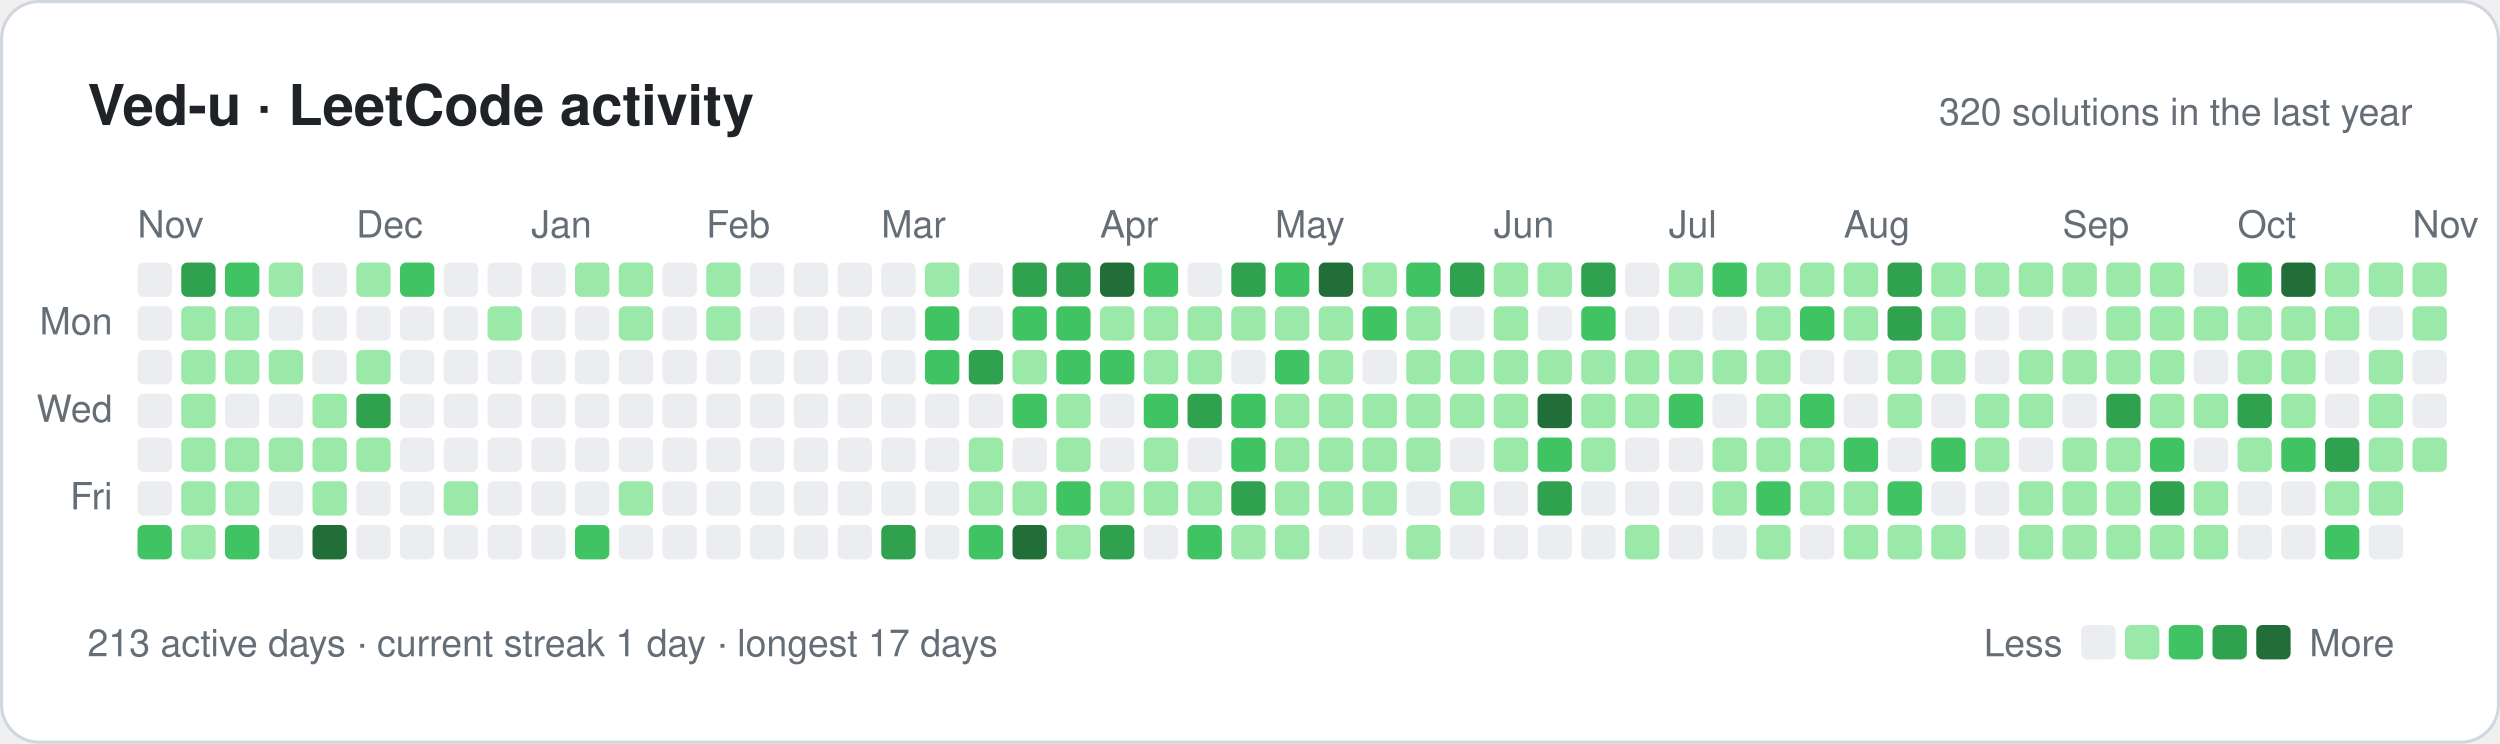
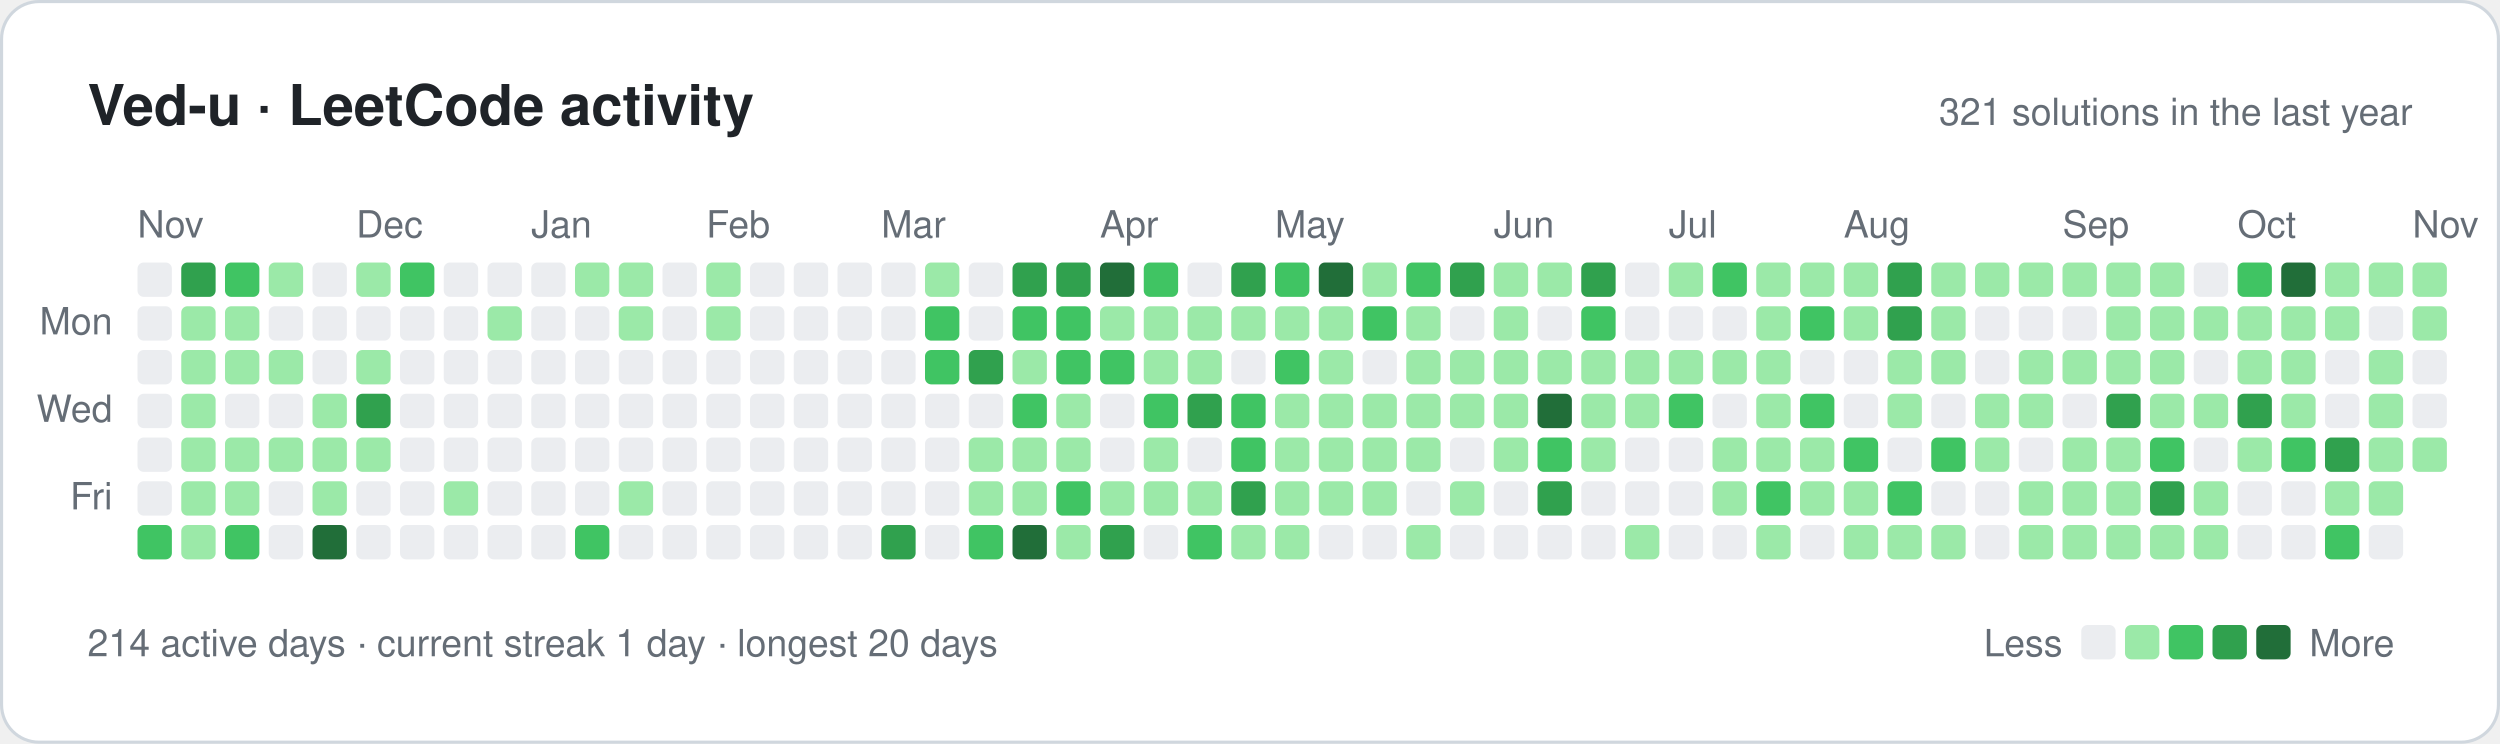
<svg xmlns="http://www.w3.org/2000/svg" width="800" height="238" viewBox="0 0 800 238" font-family="-apple-system,BlinkMacSystemFont,'Segoe UI',Helvetica,Arial,sans-serif" role="img" aria-labelledby="t">
  <style>
.bg{fill:#ffffff;stroke:#d0d7de}.title{fill:#1f2328;font-size:18px;font-weight:600}.muted{fill:#656d76;font-size:12px}
.label{fill:#1f2328;font-size:13px;font-weight:600}.value{fill:#1f2328;font-size:22px;font-weight:700}.value-sm{fill:#1f2328;font-size:14px;font-weight:700}
.total{fill:#1f2328;font-size:30px;font-weight:700}.track{fill:#eaeef2}.ring-track{stroke:#eaeef2}.divider{stroke:#d0d7de}.grid{stroke:#d0d7de;fill:none}
@media (prefers-color-scheme: dark){.bg{fill:#0d1117;stroke:#30363d}.title,.label,.value,.value-sm,.total{fill:#e6edf3}.muted{fill:#8b949e}.track{fill:#21262d}.ring-track{stroke:#21262d}.divider{stroke:#30363d}.grid{stroke:#30363d}}
@keyframes ls-fade{from{opacity:0;transform:translateY(6px)}to{opacity:1;transform:none}}
@keyframes ls-grow{from{transform:scaleX(0)}to{transform:scaleX(1)}}
@keyframes ls-pop{from{opacity:0;transform:scale(.2)}to{opacity:1;transform:scale(1)}}
@keyframes ls-pulse{0%,100%{opacity:1}50%{opacity:.3}}
.fade{animation:ls-fade .6s ease-out both}
.grow{transform-box:fill-box;transform-origin:left center;animation:ls-grow .9s cubic-bezier(.2,.7,.3,1) both}
.pulse{animation:ls-pulse 1.8s ease-in-out infinite}
.d1{animation-delay:0.12s}
.d2{animation-delay:0.24s}
.d3{animation-delay:0.36s}
.d4{animation-delay:0.48s}
.d5{animation-delay:0.60s}
.d6{animation-delay:0.72s}
.d7{animation-delay:0.84s}
.d8{animation-delay:0.96s}
@media (prefers-reduced-motion: reduce){*{animation:none!important}}
.h0{fill:#ebedf0}.h1{fill:#9be9a8}.h2{fill:#40c463}.h3{fill:#30a14e}.h4{fill:#216e39}
@media (prefers-color-scheme: dark){.h0{fill:#161b22}.h1{fill:#0e4429}.h2{fill:#006d32}.h3{fill:#26a641}.h4{fill:#39d353}}
</style>
  <rect x="0.5" y="0.5" width="799" height="237" rx="12" class="bg" />
  <g class="fade">
    <text x="28" y="40" class="title">Ved-u · LeetCode activity</text>
-     <text x="772" y="40" class="muted" text-anchor="end">320 solutions in the last year</text>
+     <text x="772" y="40" class="muted" text-anchor="end">321 solutions in the last year</text>
  </g>
  <text x="44" y="76" class="muted" font-size="11">Nov</text>
  <text x="114" y="76" class="muted" font-size="11">Dec</text>
  <text x="170" y="76" class="muted" font-size="11">Jan</text>
  <text x="226" y="76" class="muted" font-size="11">Feb</text>
  <text x="282" y="76" class="muted" font-size="11">Mar</text>
  <text x="352" y="76" class="muted" font-size="11">Apr</text>
  <text x="408" y="76" class="muted" font-size="11">May</text>
  <text x="478" y="76" class="muted" font-size="11">Jun</text>
  <text x="534" y="76" class="muted" font-size="11">Jul</text>
  <text x="590" y="76" class="muted" font-size="11">Aug</text>
  <text x="660" y="76" class="muted" font-size="11">Sep</text>
  <text x="716" y="76" class="muted" font-size="11">Oct</text>
  <text x="772" y="76" class="muted" font-size="11">Nov</text>
  <text x="36" y="107" class="muted" font-size="10" text-anchor="end">Mon</text>
  <text x="36" y="135" class="muted" font-size="10" text-anchor="end">Wed</text>
  <text x="36" y="163" class="muted" font-size="10" text-anchor="end">Fri</text>
  <g class="fade d1">
    <rect x="44" y="84" width="11" height="11" rx="2" class="h0" />
    <rect x="44" y="98" width="11" height="11" rx="2" class="h0" />
    <rect x="44" y="112" width="11" height="11" rx="2" class="h0" />
    <rect x="44" y="126" width="11" height="11" rx="2" class="h0" />
    <rect x="44" y="140" width="11" height="11" rx="2" class="h0" />
    <rect x="44" y="154" width="11" height="11" rx="2" class="h0" />
    <rect x="44" y="168" width="11" height="11" rx="2" class="h2" />
    <rect x="58" y="84" width="11" height="11" rx="2" class="h3" />
    <rect x="58" y="98" width="11" height="11" rx="2" class="h1" />
    <rect x="58" y="112" width="11" height="11" rx="2" class="h1" />
    <rect x="58" y="126" width="11" height="11" rx="2" class="h1" />
    <rect x="58" y="140" width="11" height="11" rx="2" class="h1" />
    <rect x="58" y="154" width="11" height="11" rx="2" class="h1" />
    <rect x="58" y="168" width="11" height="11" rx="2" class="h1" />
    <rect x="72" y="84" width="11" height="11" rx="2" class="h2" />
    <rect x="72" y="98" width="11" height="11" rx="2" class="h1" />
    <rect x="72" y="112" width="11" height="11" rx="2" class="h1" />
    <rect x="72" y="126" width="11" height="11" rx="2" class="h0" />
    <rect x="72" y="140" width="11" height="11" rx="2" class="h1" />
    <rect x="72" y="154" width="11" height="11" rx="2" class="h1" />
    <rect x="72" y="168" width="11" height="11" rx="2" class="h2" />
    <rect x="86" y="84" width="11" height="11" rx="2" class="h1" />
    <rect x="86" y="98" width="11" height="11" rx="2" class="h0" />
    <rect x="86" y="112" width="11" height="11" rx="2" class="h1" />
    <rect x="86" y="126" width="11" height="11" rx="2" class="h0" />
    <rect x="86" y="140" width="11" height="11" rx="2" class="h1" />
    <rect x="86" y="154" width="11" height="11" rx="2" class="h0" />
    <rect x="86" y="168" width="11" height="11" rx="2" class="h0" />
    <rect x="100" y="84" width="11" height="11" rx="2" class="h0" />
    <rect x="100" y="98" width="11" height="11" rx="2" class="h0" />
    <rect x="100" y="112" width="11" height="11" rx="2" class="h0" />
    <rect x="100" y="126" width="11" height="11" rx="2" class="h1" />
    <rect x="100" y="140" width="11" height="11" rx="2" class="h1" />
    <rect x="100" y="154" width="11" height="11" rx="2" class="h1" />
    <rect x="100" y="168" width="11" height="11" rx="2" class="h4" />
    <rect x="114" y="84" width="11" height="11" rx="2" class="h1" />
    <rect x="114" y="98" width="11" height="11" rx="2" class="h0" />
    <rect x="114" y="112" width="11" height="11" rx="2" class="h1" />
    <rect x="114" y="126" width="11" height="11" rx="2" class="h3" />
    <rect x="114" y="140" width="11" height="11" rx="2" class="h1" />
    <rect x="114" y="154" width="11" height="11" rx="2" class="h0" />
    <rect x="114" y="168" width="11" height="11" rx="2" class="h0" />
    <rect x="128" y="84" width="11" height="11" rx="2" class="h2" />
    <rect x="128" y="98" width="11" height="11" rx="2" class="h0" />
    <rect x="128" y="112" width="11" height="11" rx="2" class="h0" />
    <rect x="128" y="126" width="11" height="11" rx="2" class="h0" />
    <rect x="128" y="140" width="11" height="11" rx="2" class="h0" />
    <rect x="128" y="154" width="11" height="11" rx="2" class="h0" />
    <rect x="128" y="168" width="11" height="11" rx="2" class="h0" />
    <rect x="142" y="84" width="11" height="11" rx="2" class="h0" />
    <rect x="142" y="98" width="11" height="11" rx="2" class="h0" />
    <rect x="142" y="112" width="11" height="11" rx="2" class="h0" />
    <rect x="142" y="126" width="11" height="11" rx="2" class="h0" />
    <rect x="142" y="140" width="11" height="11" rx="2" class="h0" />
    <rect x="142" y="154" width="11" height="11" rx="2" class="h1" />
    <rect x="142" y="168" width="11" height="11" rx="2" class="h0" />
    <rect x="156" y="84" width="11" height="11" rx="2" class="h0" />
    <rect x="156" y="98" width="11" height="11" rx="2" class="h1" />
    <rect x="156" y="112" width="11" height="11" rx="2" class="h0" />
    <rect x="156" y="126" width="11" height="11" rx="2" class="h0" />
    <rect x="156" y="140" width="11" height="11" rx="2" class="h0" />
    <rect x="156" y="154" width="11" height="11" rx="2" class="h0" />
    <rect x="156" y="168" width="11" height="11" rx="2" class="h0" />
    <rect x="170" y="84" width="11" height="11" rx="2" class="h0" />
    <rect x="170" y="98" width="11" height="11" rx="2" class="h0" />
    <rect x="170" y="112" width="11" height="11" rx="2" class="h0" />
    <rect x="170" y="126" width="11" height="11" rx="2" class="h0" />
    <rect x="170" y="140" width="11" height="11" rx="2" class="h0" />
    <rect x="170" y="154" width="11" height="11" rx="2" class="h0" />
    <rect x="170" y="168" width="11" height="11" rx="2" class="h0" />
    <rect x="184" y="84" width="11" height="11" rx="2" class="h1" />
    <rect x="184" y="98" width="11" height="11" rx="2" class="h0" />
    <rect x="184" y="112" width="11" height="11" rx="2" class="h0" />
    <rect x="184" y="126" width="11" height="11" rx="2" class="h0" />
    <rect x="184" y="140" width="11" height="11" rx="2" class="h0" />
    <rect x="184" y="154" width="11" height="11" rx="2" class="h0" />
    <rect x="184" y="168" width="11" height="11" rx="2" class="h2" />
    <rect x="198" y="84" width="11" height="11" rx="2" class="h1" />
    <rect x="198" y="98" width="11" height="11" rx="2" class="h1" />
    <rect x="198" y="112" width="11" height="11" rx="2" class="h0" />
    <rect x="198" y="126" width="11" height="11" rx="2" class="h0" />
    <rect x="198" y="140" width="11" height="11" rx="2" class="h0" />
    <rect x="198" y="154" width="11" height="11" rx="2" class="h1" />
    <rect x="198" y="168" width="11" height="11" rx="2" class="h0" />
    <rect x="212" y="84" width="11" height="11" rx="2" class="h0" />
    <rect x="212" y="98" width="11" height="11" rx="2" class="h0" />
    <rect x="212" y="112" width="11" height="11" rx="2" class="h0" />
    <rect x="212" y="126" width="11" height="11" rx="2" class="h0" />
    <rect x="212" y="140" width="11" height="11" rx="2" class="h0" />
    <rect x="212" y="154" width="11" height="11" rx="2" class="h0" />
    <rect x="212" y="168" width="11" height="11" rx="2" class="h0" />
    <rect x="226" y="84" width="11" height="11" rx="2" class="h1" />
    <rect x="226" y="98" width="11" height="11" rx="2" class="h1" />
    <rect x="226" y="112" width="11" height="11" rx="2" class="h0" />
    <rect x="226" y="126" width="11" height="11" rx="2" class="h0" />
    <rect x="226" y="140" width="11" height="11" rx="2" class="h0" />
    <rect x="226" y="154" width="11" height="11" rx="2" class="h0" />
    <rect x="226" y="168" width="11" height="11" rx="2" class="h0" />
    <rect x="240" y="84" width="11" height="11" rx="2" class="h0" />
    <rect x="240" y="98" width="11" height="11" rx="2" class="h0" />
    <rect x="240" y="112" width="11" height="11" rx="2" class="h0" />
    <rect x="240" y="126" width="11" height="11" rx="2" class="h0" />
    <rect x="240" y="140" width="11" height="11" rx="2" class="h0" />
    <rect x="240" y="154" width="11" height="11" rx="2" class="h0" />
    <rect x="240" y="168" width="11" height="11" rx="2" class="h0" />
    <rect x="254" y="84" width="11" height="11" rx="2" class="h0" />
    <rect x="254" y="98" width="11" height="11" rx="2" class="h0" />
    <rect x="254" y="112" width="11" height="11" rx="2" class="h0" />
    <rect x="254" y="126" width="11" height="11" rx="2" class="h0" />
    <rect x="254" y="140" width="11" height="11" rx="2" class="h0" />
    <rect x="254" y="154" width="11" height="11" rx="2" class="h0" />
    <rect x="254" y="168" width="11" height="11" rx="2" class="h0" />
    <rect x="268" y="84" width="11" height="11" rx="2" class="h0" />
    <rect x="268" y="98" width="11" height="11" rx="2" class="h0" />
    <rect x="268" y="112" width="11" height="11" rx="2" class="h0" />
    <rect x="268" y="126" width="11" height="11" rx="2" class="h0" />
    <rect x="268" y="140" width="11" height="11" rx="2" class="h0" />
    <rect x="268" y="154" width="11" height="11" rx="2" class="h0" />
    <rect x="268" y="168" width="11" height="11" rx="2" class="h0" />
    <rect x="282" y="84" width="11" height="11" rx="2" class="h0" />
    <rect x="282" y="98" width="11" height="11" rx="2" class="h0" />
    <rect x="282" y="112" width="11" height="11" rx="2" class="h0" />
    <rect x="282" y="126" width="11" height="11" rx="2" class="h0" />
    <rect x="282" y="140" width="11" height="11" rx="2" class="h0" />
    <rect x="282" y="154" width="11" height="11" rx="2" class="h0" />
    <rect x="282" y="168" width="11" height="11" rx="2" class="h3" />
    <rect x="296" y="84" width="11" height="11" rx="2" class="h1" />
    <rect x="296" y="98" width="11" height="11" rx="2" class="h2" />
    <rect x="296" y="112" width="11" height="11" rx="2" class="h2" />
    <rect x="296" y="126" width="11" height="11" rx="2" class="h0" />
    <rect x="296" y="140" width="11" height="11" rx="2" class="h0" />
    <rect x="296" y="154" width="11" height="11" rx="2" class="h0" />
    <rect x="296" y="168" width="11" height="11" rx="2" class="h0" />
    <rect x="310" y="84" width="11" height="11" rx="2" class="h0" />
    <rect x="310" y="98" width="11" height="11" rx="2" class="h0" />
    <rect x="310" y="112" width="11" height="11" rx="2" class="h3" />
    <rect x="310" y="126" width="11" height="11" rx="2" class="h0" />
    <rect x="310" y="140" width="11" height="11" rx="2" class="h1" />
    <rect x="310" y="154" width="11" height="11" rx="2" class="h1" />
    <rect x="310" y="168" width="11" height="11" rx="2" class="h2" />
    <rect x="324" y="84" width="11" height="11" rx="2" class="h3" />
    <rect x="324" y="98" width="11" height="11" rx="2" class="h2" />
    <rect x="324" y="112" width="11" height="11" rx="2" class="h1" />
    <rect x="324" y="126" width="11" height="11" rx="2" class="h2" />
-     <rect x="324" y="140" width="11" height="11" rx="2" class="h0" />
+     <rect x="324" y="140" width="11" height="11" rx="2" class="h1" />
    <rect x="324" y="154" width="11" height="11" rx="2" class="h1" />
    <rect x="324" y="168" width="11" height="11" rx="2" class="h4" />
    <rect x="338" y="84" width="11" height="11" rx="2" class="h3" />
    <rect x="338" y="98" width="11" height="11" rx="2" class="h2" />
    <rect x="338" y="112" width="11" height="11" rx="2" class="h2" />
    <rect x="338" y="126" width="11" height="11" rx="2" class="h1" />
    <rect x="338" y="140" width="11" height="11" rx="2" class="h1" />
    <rect x="338" y="154" width="11" height="11" rx="2" class="h2" />
    <rect x="338" y="168" width="11" height="11" rx="2" class="h1" />
    <rect x="352" y="84" width="11" height="11" rx="2" class="h4" />
    <rect x="352" y="98" width="11" height="11" rx="2" class="h1" />
    <rect x="352" y="112" width="11" height="11" rx="2" class="h2" />
    <rect x="352" y="126" width="11" height="11" rx="2" class="h0" />
    <rect x="352" y="140" width="11" height="11" rx="2" class="h0" />
    <rect x="352" y="154" width="11" height="11" rx="2" class="h1" />
    <rect x="352" y="168" width="11" height="11" rx="2" class="h3" />
    <rect x="366" y="84" width="11" height="11" rx="2" class="h2" />
    <rect x="366" y="98" width="11" height="11" rx="2" class="h1" />
    <rect x="366" y="112" width="11" height="11" rx="2" class="h1" />
    <rect x="366" y="126" width="11" height="11" rx="2" class="h2" />
    <rect x="366" y="140" width="11" height="11" rx="2" class="h1" />
    <rect x="366" y="154" width="11" height="11" rx="2" class="h1" />
    <rect x="366" y="168" width="11" height="11" rx="2" class="h0" />
    <rect x="380" y="84" width="11" height="11" rx="2" class="h0" />
    <rect x="380" y="98" width="11" height="11" rx="2" class="h1" />
    <rect x="380" y="112" width="11" height="11" rx="2" class="h1" />
    <rect x="380" y="126" width="11" height="11" rx="2" class="h3" />
    <rect x="380" y="140" width="11" height="11" rx="2" class="h0" />
    <rect x="380" y="154" width="11" height="11" rx="2" class="h1" />
    <rect x="380" y="168" width="11" height="11" rx="2" class="h2" />
    <rect x="394" y="84" width="11" height="11" rx="2" class="h3" />
    <rect x="394" y="98" width="11" height="11" rx="2" class="h1" />
    <rect x="394" y="112" width="11" height="11" rx="2" class="h0" />
    <rect x="394" y="126" width="11" height="11" rx="2" class="h2" />
    <rect x="394" y="140" width="11" height="11" rx="2" class="h2" />
    <rect x="394" y="154" width="11" height="11" rx="2" class="h3" />
    <rect x="394" y="168" width="11" height="11" rx="2" class="h1" />
    <rect x="408" y="84" width="11" height="11" rx="2" class="h2" />
    <rect x="408" y="98" width="11" height="11" rx="2" class="h1" />
    <rect x="408" y="112" width="11" height="11" rx="2" class="h2" />
    <rect x="408" y="126" width="11" height="11" rx="2" class="h1" />
    <rect x="408" y="140" width="11" height="11" rx="2" class="h1" />
    <rect x="408" y="154" width="11" height="11" rx="2" class="h1" />
    <rect x="408" y="168" width="11" height="11" rx="2" class="h1" />
    <rect x="422" y="84" width="11" height="11" rx="2" class="h4" />
    <rect x="422" y="98" width="11" height="11" rx="2" class="h1" />
    <rect x="422" y="112" width="11" height="11" rx="2" class="h1" />
    <rect x="422" y="126" width="11" height="11" rx="2" class="h1" />
    <rect x="422" y="140" width="11" height="11" rx="2" class="h1" />
    <rect x="422" y="154" width="11" height="11" rx="2" class="h1" />
    <rect x="422" y="168" width="11" height="11" rx="2" class="h0" />
    <rect x="436" y="84" width="11" height="11" rx="2" class="h1" />
    <rect x="436" y="98" width="11" height="11" rx="2" class="h2" />
    <rect x="436" y="112" width="11" height="11" rx="2" class="h0" />
    <rect x="436" y="126" width="11" height="11" rx="2" class="h1" />
    <rect x="436" y="140" width="11" height="11" rx="2" class="h1" />
    <rect x="436" y="154" width="11" height="11" rx="2" class="h1" />
    <rect x="436" y="168" width="11" height="11" rx="2" class="h0" />
    <rect x="450" y="84" width="11" height="11" rx="2" class="h2" />
    <rect x="450" y="98" width="11" height="11" rx="2" class="h1" />
    <rect x="450" y="112" width="11" height="11" rx="2" class="h1" />
    <rect x="450" y="126" width="11" height="11" rx="2" class="h1" />
    <rect x="450" y="140" width="11" height="11" rx="2" class="h1" />
    <rect x="450" y="154" width="11" height="11" rx="2" class="h0" />
    <rect x="450" y="168" width="11" height="11" rx="2" class="h1" />
    <rect x="464" y="84" width="11" height="11" rx="2" class="h3" />
    <rect x="464" y="98" width="11" height="11" rx="2" class="h0" />
    <rect x="464" y="112" width="11" height="11" rx="2" class="h1" />
    <rect x="464" y="126" width="11" height="11" rx="2" class="h1" />
    <rect x="464" y="140" width="11" height="11" rx="2" class="h0" />
    <rect x="464" y="154" width="11" height="11" rx="2" class="h1" />
    <rect x="464" y="168" width="11" height="11" rx="2" class="h0" />
    <rect x="478" y="84" width="11" height="11" rx="2" class="h1" />
    <rect x="478" y="98" width="11" height="11" rx="2" class="h1" />
    <rect x="478" y="112" width="11" height="11" rx="2" class="h1" />
    <rect x="478" y="126" width="11" height="11" rx="2" class="h1" />
    <rect x="478" y="140" width="11" height="11" rx="2" class="h1" />
    <rect x="478" y="154" width="11" height="11" rx="2" class="h0" />
    <rect x="478" y="168" width="11" height="11" rx="2" class="h0" />
    <rect x="492" y="84" width="11" height="11" rx="2" class="h1" />
    <rect x="492" y="98" width="11" height="11" rx="2" class="h0" />
    <rect x="492" y="112" width="11" height="11" rx="2" class="h1" />
    <rect x="492" y="126" width="11" height="11" rx="2" class="h4" />
    <rect x="492" y="140" width="11" height="11" rx="2" class="h2" />
    <rect x="492" y="154" width="11" height="11" rx="2" class="h3" />
    <rect x="492" y="168" width="11" height="11" rx="2" class="h0" />
    <rect x="506" y="84" width="11" height="11" rx="2" class="h3" />
    <rect x="506" y="98" width="11" height="11" rx="2" class="h2" />
    <rect x="506" y="112" width="11" height="11" rx="2" class="h1" />
    <rect x="506" y="126" width="11" height="11" rx="2" class="h1" />
    <rect x="506" y="140" width="11" height="11" rx="2" class="h1" />
    <rect x="506" y="154" width="11" height="11" rx="2" class="h0" />
    <rect x="506" y="168" width="11" height="11" rx="2" class="h0" />
    <rect x="520" y="84" width="11" height="11" rx="2" class="h0" />
    <rect x="520" y="98" width="11" height="11" rx="2" class="h0" />
    <rect x="520" y="112" width="11" height="11" rx="2" class="h1" />
    <rect x="520" y="126" width="11" height="11" rx="2" class="h1" />
    <rect x="520" y="140" width="11" height="11" rx="2" class="h0" />
    <rect x="520" y="154" width="11" height="11" rx="2" class="h0" />
    <rect x="520" y="168" width="11" height="11" rx="2" class="h1" />
    <rect x="534" y="84" width="11" height="11" rx="2" class="h1" />
    <rect x="534" y="98" width="11" height="11" rx="2" class="h0" />
    <rect x="534" y="112" width="11" height="11" rx="2" class="h1" />
    <rect x="534" y="126" width="11" height="11" rx="2" class="h2" />
    <rect x="534" y="140" width="11" height="11" rx="2" class="h0" />
    <rect x="534" y="154" width="11" height="11" rx="2" class="h0" />
    <rect x="534" y="168" width="11" height="11" rx="2" class="h0" />
    <rect x="548" y="84" width="11" height="11" rx="2" class="h2" />
    <rect x="548" y="98" width="11" height="11" rx="2" class="h0" />
    <rect x="548" y="112" width="11" height="11" rx="2" class="h1" />
    <rect x="548" y="126" width="11" height="11" rx="2" class="h0" />
    <rect x="548" y="140" width="11" height="11" rx="2" class="h1" />
    <rect x="548" y="154" width="11" height="11" rx="2" class="h1" />
    <rect x="548" y="168" width="11" height="11" rx="2" class="h0" />
    <rect x="562" y="84" width="11" height="11" rx="2" class="h1" />
    <rect x="562" y="98" width="11" height="11" rx="2" class="h1" />
    <rect x="562" y="112" width="11" height="11" rx="2" class="h1" />
    <rect x="562" y="126" width="11" height="11" rx="2" class="h1" />
    <rect x="562" y="140" width="11" height="11" rx="2" class="h1" />
    <rect x="562" y="154" width="11" height="11" rx="2" class="h2" />
    <rect x="562" y="168" width="11" height="11" rx="2" class="h1" />
    <rect x="576" y="84" width="11" height="11" rx="2" class="h1" />
    <rect x="576" y="98" width="11" height="11" rx="2" class="h2" />
    <rect x="576" y="112" width="11" height="11" rx="2" class="h0" />
    <rect x="576" y="126" width="11" height="11" rx="2" class="h2" />
    <rect x="576" y="140" width="11" height="11" rx="2" class="h1" />
    <rect x="576" y="154" width="11" height="11" rx="2" class="h1" />
    <rect x="576" y="168" width="11" height="11" rx="2" class="h0" />
    <rect x="590" y="84" width="11" height="11" rx="2" class="h1" />
    <rect x="590" y="98" width="11" height="11" rx="2" class="h1" />
    <rect x="590" y="112" width="11" height="11" rx="2" class="h0" />
    <rect x="590" y="126" width="11" height="11" rx="2" class="h0" />
    <rect x="590" y="140" width="11" height="11" rx="2" class="h2" />
    <rect x="590" y="154" width="11" height="11" rx="2" class="h1" />
    <rect x="590" y="168" width="11" height="11" rx="2" class="h1" />
    <rect x="604" y="84" width="11" height="11" rx="2" class="h3" />
    <rect x="604" y="98" width="11" height="11" rx="2" class="h3" />
    <rect x="604" y="112" width="11" height="11" rx="2" class="h1" />
    <rect x="604" y="126" width="11" height="11" rx="2" class="h1" />
    <rect x="604" y="140" width="11" height="11" rx="2" class="h0" />
    <rect x="604" y="154" width="11" height="11" rx="2" class="h2" />
    <rect x="604" y="168" width="11" height="11" rx="2" class="h1" />
    <rect x="618" y="84" width="11" height="11" rx="2" class="h1" />
    <rect x="618" y="98" width="11" height="11" rx="2" class="h1" />
    <rect x="618" y="112" width="11" height="11" rx="2" class="h1" />
    <rect x="618" y="126" width="11" height="11" rx="2" class="h0" />
    <rect x="618" y="140" width="11" height="11" rx="2" class="h2" />
    <rect x="618" y="154" width="11" height="11" rx="2" class="h0" />
    <rect x="618" y="168" width="11" height="11" rx="2" class="h1" />
    <rect x="632" y="84" width="11" height="11" rx="2" class="h1" />
    <rect x="632" y="98" width="11" height="11" rx="2" class="h0" />
    <rect x="632" y="112" width="11" height="11" rx="2" class="h0" />
    <rect x="632" y="126" width="11" height="11" rx="2" class="h1" />
    <rect x="632" y="140" width="11" height="11" rx="2" class="h1" />
    <rect x="632" y="154" width="11" height="11" rx="2" class="h0" />
    <rect x="632" y="168" width="11" height="11" rx="2" class="h0" />
    <rect x="646" y="84" width="11" height="11" rx="2" class="h1" />
    <rect x="646" y="98" width="11" height="11" rx="2" class="h0" />
    <rect x="646" y="112" width="11" height="11" rx="2" class="h1" />
    <rect x="646" y="126" width="11" height="11" rx="2" class="h1" />
    <rect x="646" y="140" width="11" height="11" rx="2" class="h0" />
    <rect x="646" y="154" width="11" height="11" rx="2" class="h1" />
    <rect x="646" y="168" width="11" height="11" rx="2" class="h1" />
    <rect x="660" y="84" width="11" height="11" rx="2" class="h1" />
    <rect x="660" y="98" width="11" height="11" rx="2" class="h0" />
    <rect x="660" y="112" width="11" height="11" rx="2" class="h1" />
    <rect x="660" y="126" width="11" height="11" rx="2" class="h0" />
    <rect x="660" y="140" width="11" height="11" rx="2" class="h1" />
    <rect x="660" y="154" width="11" height="11" rx="2" class="h1" />
    <rect x="660" y="168" width="11" height="11" rx="2" class="h1" />
    <rect x="674" y="84" width="11" height="11" rx="2" class="h1" />
    <rect x="674" y="98" width="11" height="11" rx="2" class="h1" />
    <rect x="674" y="112" width="11" height="11" rx="2" class="h1" />
    <rect x="674" y="126" width="11" height="11" rx="2" class="h3" />
    <rect x="674" y="140" width="11" height="11" rx="2" class="h1" />
    <rect x="674" y="154" width="11" height="11" rx="2" class="h1" />
    <rect x="674" y="168" width="11" height="11" rx="2" class="h1" />
    <rect x="688" y="84" width="11" height="11" rx="2" class="h1" />
    <rect x="688" y="98" width="11" height="11" rx="2" class="h1" />
    <rect x="688" y="112" width="11" height="11" rx="2" class="h1" />
    <rect x="688" y="126" width="11" height="11" rx="2" class="h1" />
    <rect x="688" y="140" width="11" height="11" rx="2" class="h2" />
    <rect x="688" y="154" width="11" height="11" rx="2" class="h3" />
    <rect x="688" y="168" width="11" height="11" rx="2" class="h1" />
    <rect x="702" y="84" width="11" height="11" rx="2" class="h0" />
    <rect x="702" y="98" width="11" height="11" rx="2" class="h1" />
    <rect x="702" y="112" width="11" height="11" rx="2" class="h0" />
    <rect x="702" y="126" width="11" height="11" rx="2" class="h1" />
    <rect x="702" y="140" width="11" height="11" rx="2" class="h0" />
    <rect x="702" y="154" width="11" height="11" rx="2" class="h1" />
    <rect x="702" y="168" width="11" height="11" rx="2" class="h1" />
    <rect x="716" y="84" width="11" height="11" rx="2" class="h2" />
    <rect x="716" y="98" width="11" height="11" rx="2" class="h1" />
    <rect x="716" y="112" width="11" height="11" rx="2" class="h1" />
    <rect x="716" y="126" width="11" height="11" rx="2" class="h3" />
    <rect x="716" y="140" width="11" height="11" rx="2" class="h1" />
    <rect x="716" y="154" width="11" height="11" rx="2" class="h0" />
    <rect x="716" y="168" width="11" height="11" rx="2" class="h0" />
    <rect x="730" y="84" width="11" height="11" rx="2" class="h4" />
    <rect x="730" y="98" width="11" height="11" rx="2" class="h1" />
    <rect x="730" y="112" width="11" height="11" rx="2" class="h1" />
    <rect x="730" y="126" width="11" height="11" rx="2" class="h1" />
    <rect x="730" y="140" width="11" height="11" rx="2" class="h2" />
    <rect x="730" y="154" width="11" height="11" rx="2" class="h0" />
    <rect x="730" y="168" width="11" height="11" rx="2" class="h0" />
    <rect x="744" y="84" width="11" height="11" rx="2" class="h1" />
    <rect x="744" y="98" width="11" height="11" rx="2" class="h1" />
    <rect x="744" y="112" width="11" height="11" rx="2" class="h0" />
    <rect x="744" y="126" width="11" height="11" rx="2" class="h0" />
    <rect x="744" y="140" width="11" height="11" rx="2" class="h3" />
    <rect x="744" y="154" width="11" height="11" rx="2" class="h1" />
    <rect x="744" y="168" width="11" height="11" rx="2" class="h2" />
    <rect x="758" y="84" width="11" height="11" rx="2" class="h1" />
    <rect x="758" y="98" width="11" height="11" rx="2" class="h0" />
    <rect x="758" y="112" width="11" height="11" rx="2" class="h1" />
    <rect x="758" y="126" width="11" height="11" rx="2" class="h1" />
    <rect x="758" y="140" width="11" height="11" rx="2" class="h1" />
    <rect x="758" y="154" width="11" height="11" rx="2" class="h1" />
    <rect x="758" y="168" width="11" height="11" rx="2" class="h0" />
    <rect x="772" y="84" width="11" height="11" rx="2" class="h1" />
    <rect x="772" y="98" width="11" height="11" rx="2" class="h1" />
    <rect x="772" y="112" width="11" height="11" rx="2" class="h0" />
    <rect x="772" y="126" width="11" height="11" rx="2" class="h0" />
    <rect x="772" y="140" width="11" height="11" rx="2" class="h1" />
  </g>
-   <text x="28" y="210" class="muted">213 active days · current streak 1 day · longest 17 days</text>
+   <text x="28" y="210" class="muted">214 active days · current streak 1 day · longest 20 days</text>
  <text x="660" y="210" class="muted" text-anchor="end">Less</text>
  <rect x="666" y="200" width="11" height="11" rx="2" class="h0" />
  <rect x="680" y="200" width="11" height="11" rx="2" class="h1" />
  <rect x="694" y="200" width="11" height="11" rx="2" class="h2" />
  <rect x="708" y="200" width="11" height="11" rx="2" class="h3" />
  <rect x="722" y="200" width="11" height="11" rx="2" class="h4" />
  <text x="739" y="210" class="muted">More</text>
</svg>
